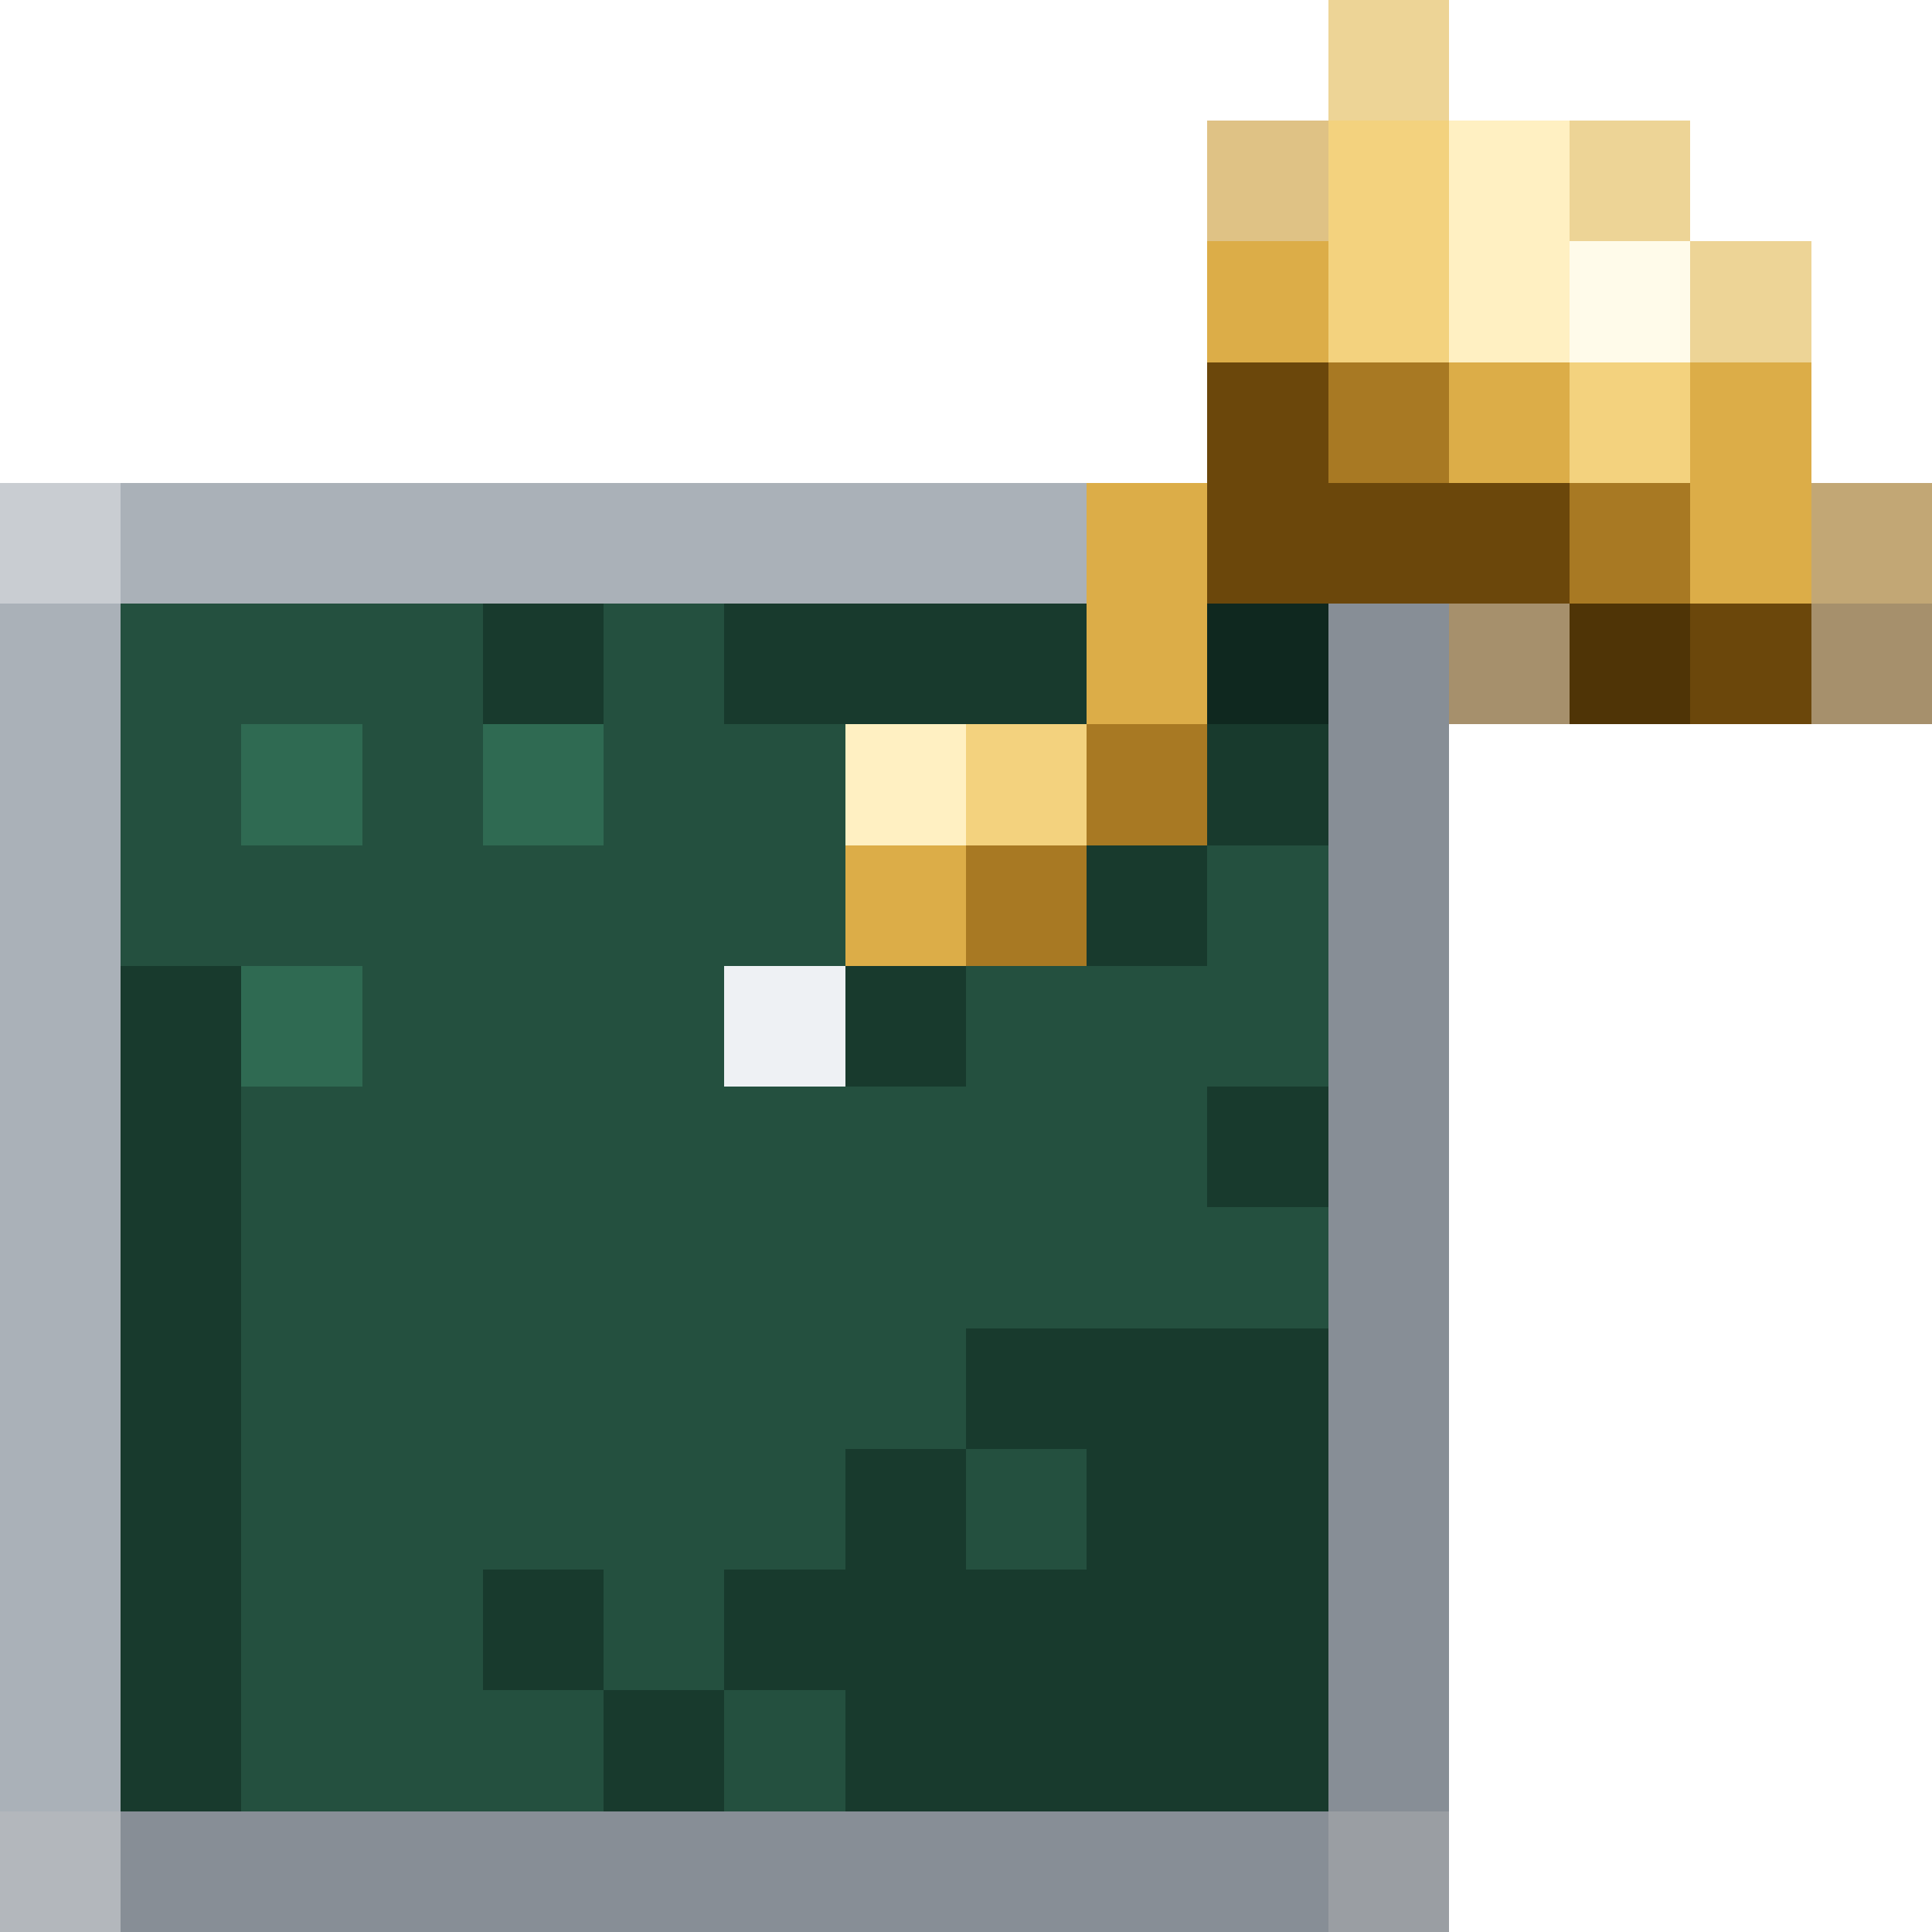
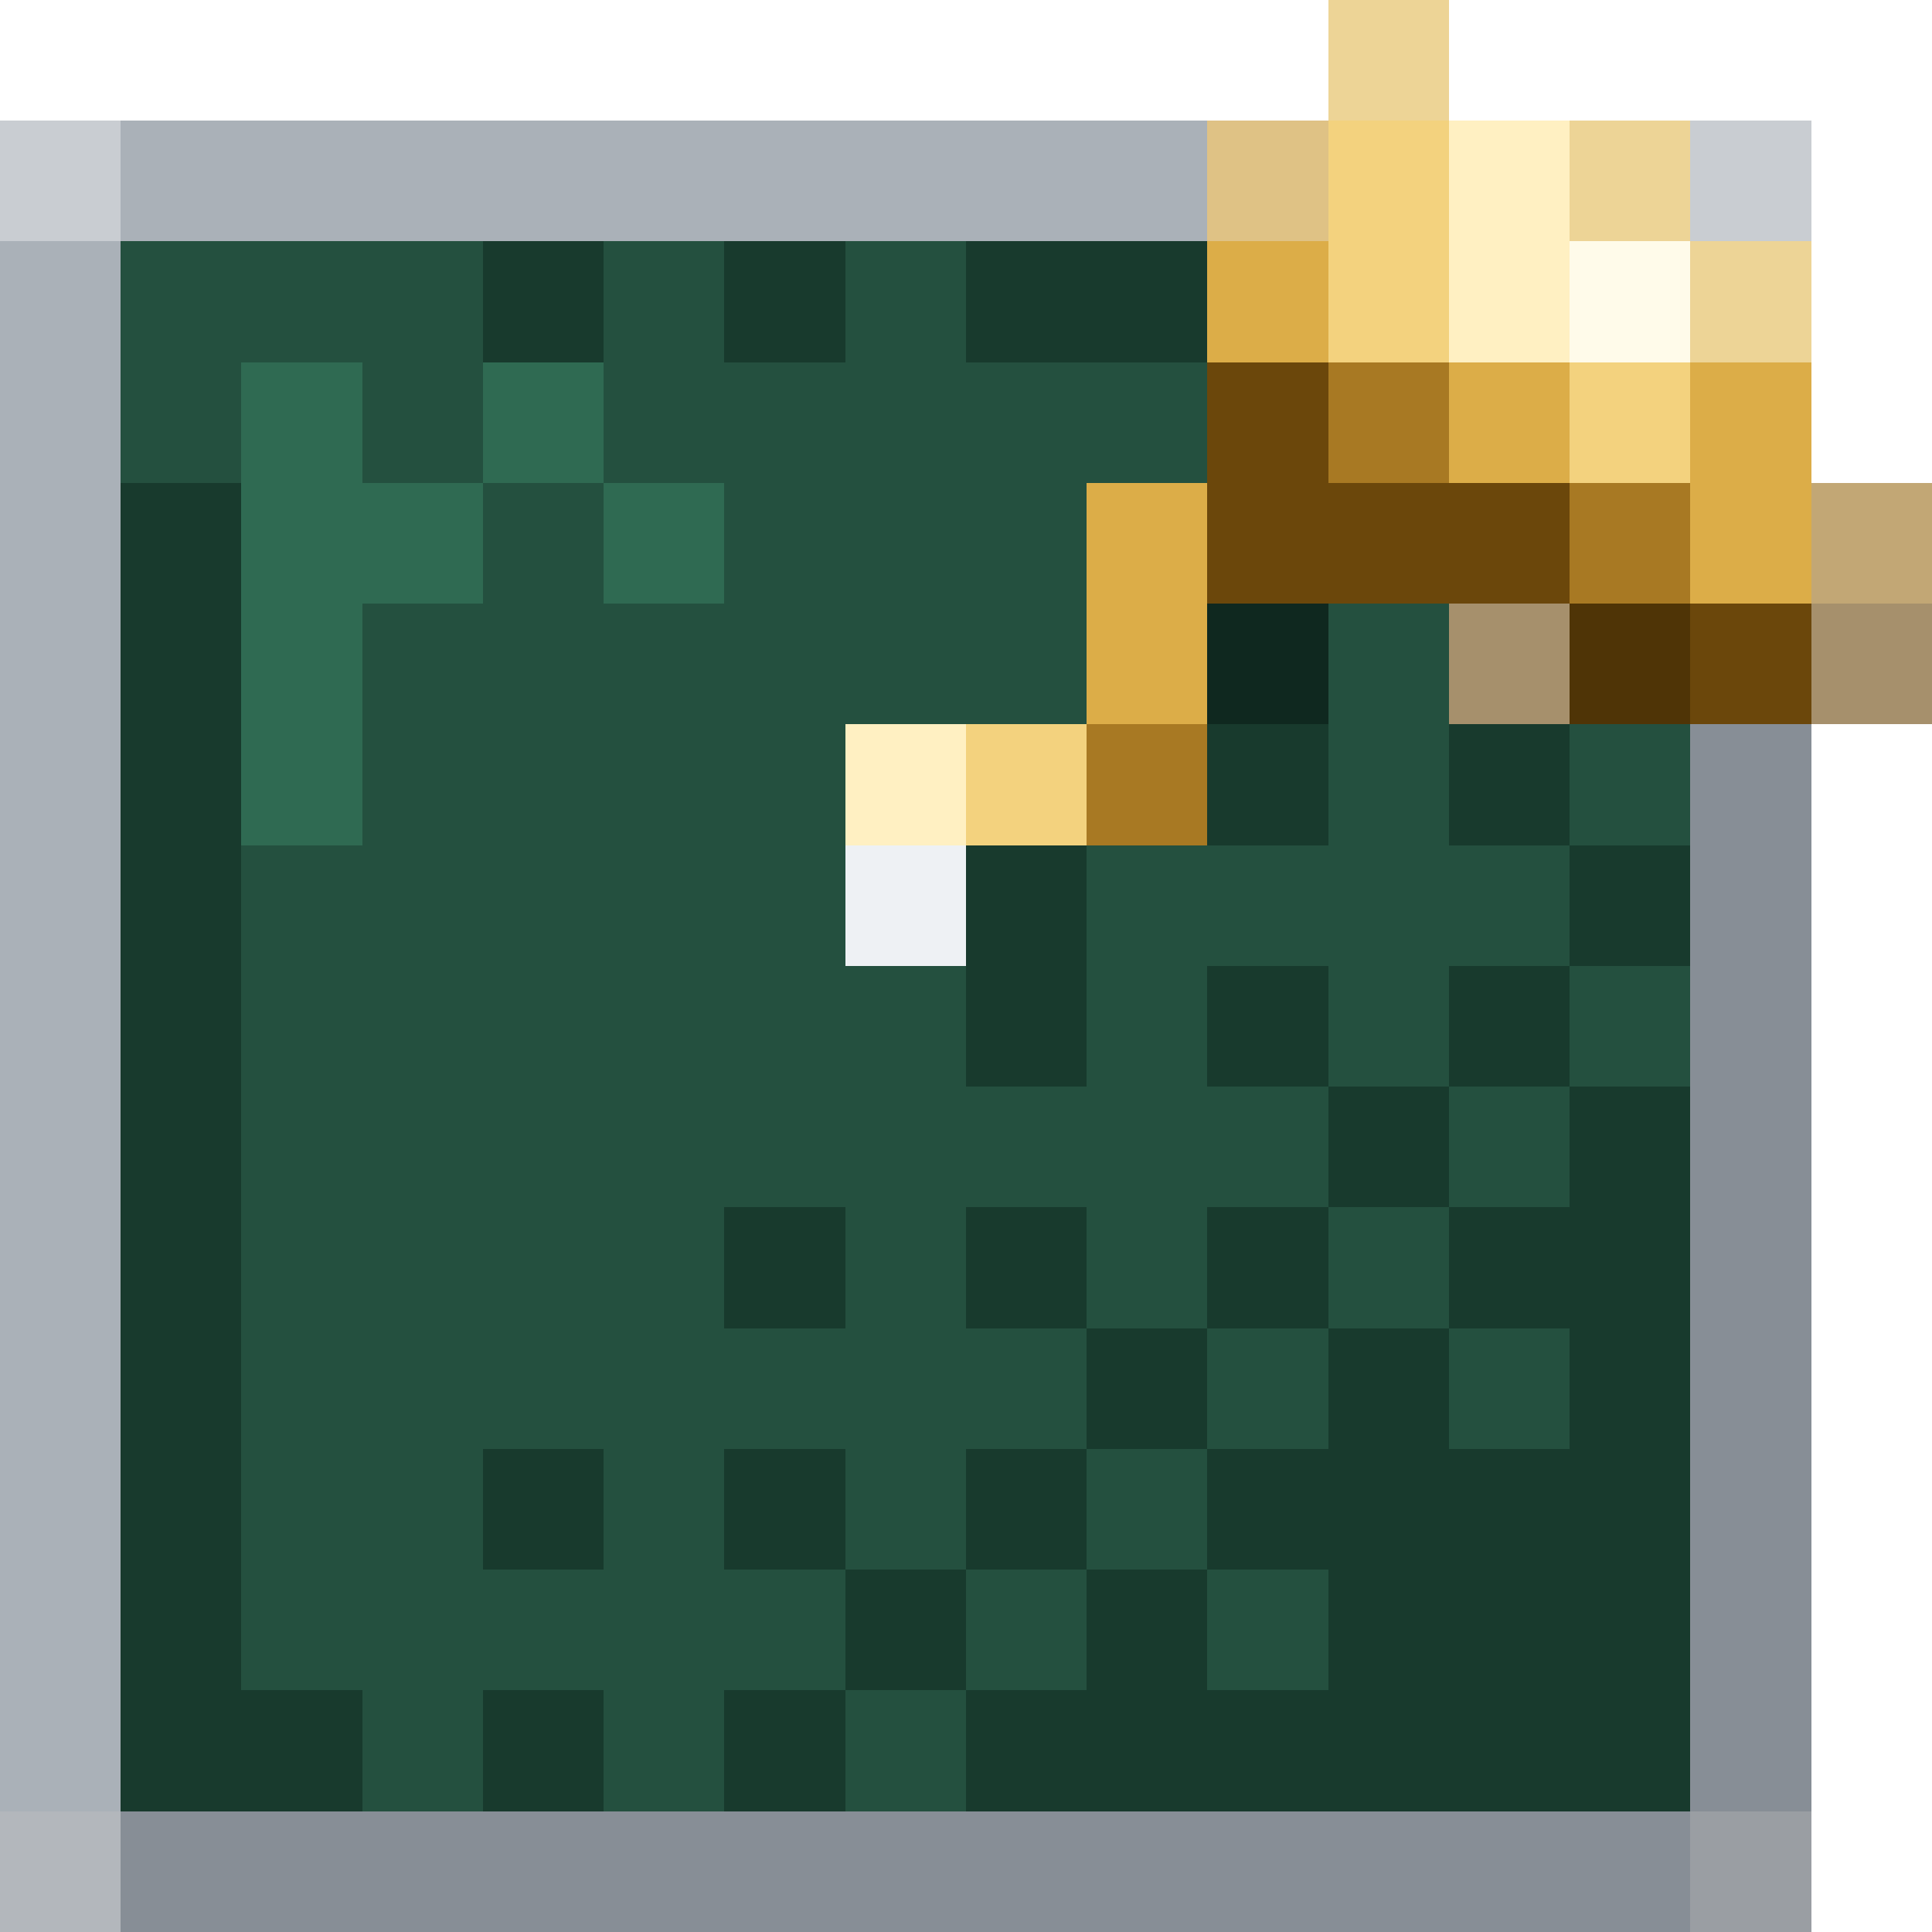
<svg xmlns="http://www.w3.org/2000/svg" viewBox="0 0 16 16" width="16" height="16" shape-rendering="crispEdges">
  <rect x="11" y="0" width="1" height="1" fill="#e3bd5f" fill-opacity="0.65" />
+   <rect x="0" y="1" width="1" height="1" fill="#aab1b8" fill-opacity="0.63" />
+   <rect x="1" y="1" width="9" height="1" fill="#aab1b8" />
  <rect x="10" y="1" width="1" height="1" fill="#c99a35" fill-opacity="0.60" />
  <rect x="11" y="1" width="1" height="1" fill="#f3d27e" />
  <rect x="12" y="1" width="1" height="1" fill="#fff0c2" />
  <rect x="13" y="1" width="1" height="1" fill="#e3bd5f" fill-opacity="0.65" />
+   <rect x="14" y="1" width="1" height="1" fill="#aab1b8" fill-opacity="0.63" />
+   <rect x="0" y="2" width="1" height="1" fill="#aab1b8" />
+   <rect x="1" y="2" width="3" height="1" fill="#24503f" />
+   <rect x="4" y="2" width="1" height="1" fill="#183a2d" />
+   <rect x="5" y="2" width="1" height="1" fill="#24503f" />
+   <rect x="6" y="2" width="1" height="1" fill="#183a2d" />
+   <rect x="7" y="2" width="1" height="1" fill="#24503f" />
+   <rect x="8" y="2" width="2" height="1" fill="#183a2d" />
  <rect x="10" y="2" width="1" height="1" fill="#dcad48" />
  <rect x="11" y="2" width="1" height="1" fill="#f3d27e" />
  <rect x="12" y="2" width="1" height="1" fill="#fff0c2" />
  <rect x="13" y="2" width="1" height="1" fill="#fffbea" />
  <rect x="14" y="2" width="1" height="1" fill="#e3bd5f" fill-opacity="0.65" />
+   <rect x="0" y="3" width="1" height="1" fill="#aab1b8" />
+   <rect x="1" y="3" width="1" height="1" fill="#24503f" />
+   <rect x="2" y="3" width="1" height="1" fill="#2f6a52" />
+   <rect x="3" y="3" width="1" height="1" fill="#24503f" />
+   <rect x="4" y="3" width="1" height="1" fill="#2f6a52" />
+   <rect x="5" y="3" width="5" height="1" fill="#24503f" />
  <rect x="10" y="3" width="1" height="1" fill="#6b470b" />
  <rect x="11" y="3" width="1" height="1" fill="#a87923" />
  <rect x="12" y="3" width="1" height="1" fill="#dcad48" />
  <rect x="13" y="3" width="1" height="1" fill="#f3d27e" />
  <rect x="14" y="3" width="1" height="1" fill="#dcad48" />
-   <rect x="0" y="4" width="1" height="1" fill="#aab1b8" fill-opacity="0.63" />
-   <rect x="1" y="4" width="8" height="1" fill="#aab1b8" />
+   <rect x="0" y="4" width="1" height="1" fill="#aab1b8" />
+   <rect x="1" y="4" width="1" height="1" fill="#183a2d" />
+   <rect x="2" y="4" width="2" height="1" fill="#2f6a52" />
+   <rect x="4" y="4" width="1" height="1" fill="#24503f" />
+   <rect x="5" y="4" width="1" height="1" fill="#2f6a52" />
+   <rect x="6" y="4" width="3" height="1" fill="#24503f" />
  <rect x="9" y="4" width="1" height="1" fill="#dcad48" />
  <rect x="10" y="4" width="3" height="1" fill="#6b470b" />
  <rect x="13" y="4" width="1" height="1" fill="#a87923" />
  <rect x="14" y="4" width="1" height="1" fill="#dcad48" />
  <rect x="15" y="4" width="1" height="1" fill="#9a6c1a" fill-opacity="0.60" />
  <rect x="0" y="5" width="1" height="1" fill="#aab1b8" />
-   <rect x="1" y="5" width="3" height="1" fill="#24503f" />
-   <rect x="4" y="5" width="1" height="1" fill="#183a2d" />
-   <rect x="5" y="5" width="1" height="1" fill="#24503f" />
-   <rect x="6" y="5" width="3" height="1" fill="#183a2d" />
+   <rect x="1" y="5" width="1" height="1" fill="#183a2d" />
+   <rect x="2" y="5" width="1" height="1" fill="#2f6a52" />
+   <rect x="3" y="5" width="6" height="1" fill="#24503f" />
  <rect x="9" y="5" width="1" height="1" fill="#dcad48" />
  <rect x="10" y="5" width="1" height="1" fill="#0f281f" />
-   <rect x="11" y="5" width="1" height="1" fill="#878e96" />
+   <rect x="11" y="5" width="1" height="1" fill="#24503f" />
  <rect x="12" y="5" width="1" height="1" fill="#6b470b" fill-opacity="0.60" />
  <rect x="13" y="5" width="1" height="1" fill="#4f3406" />
  <rect x="14" y="5" width="1" height="1" fill="#6b470b" />
  <rect x="15" y="5" width="1" height="1" fill="#6b470b" fill-opacity="0.60" />
  <rect x="0" y="6" width="1" height="1" fill="#aab1b8" />
-   <rect x="1" y="6" width="1" height="1" fill="#24503f" />
+   <rect x="1" y="6" width="1" height="1" fill="#183a2d" />
  <rect x="2" y="6" width="1" height="1" fill="#2f6a52" />
-   <rect x="3" y="6" width="1" height="1" fill="#24503f" />
-   <rect x="4" y="6" width="1" height="1" fill="#2f6a52" />
-   <rect x="5" y="6" width="2" height="1" fill="#24503f" />
+   <rect x="3" y="6" width="4" height="1" fill="#24503f" />
  <rect x="7" y="6" width="1" height="1" fill="#fff0c2" />
  <rect x="8" y="6" width="1" height="1" fill="#f3d27e" />
  <rect x="9" y="6" width="1" height="1" fill="#a87923" />
  <rect x="10" y="6" width="1" height="1" fill="#183a2d" />
-   <rect x="11" y="6" width="1" height="1" fill="#878e96" />
+   <rect x="11" y="6" width="1" height="1" fill="#24503f" />
+   <rect x="12" y="6" width="1" height="1" fill="#183a2d" />
+   <rect x="13" y="6" width="1" height="1" fill="#24503f" />
+   <rect x="14" y="6" width="1" height="1" fill="#878e96" />
  <rect x="0" y="7" width="1" height="1" fill="#aab1b8" />
-   <rect x="1" y="7" width="6" height="1" fill="#24503f" />
-   <rect x="7" y="7" width="1" height="1" fill="#dcad48" />
-   <rect x="8" y="7" width="1" height="1" fill="#a87923" />
-   <rect x="9" y="7" width="1" height="1" fill="#183a2d" />
-   <rect x="10" y="7" width="1" height="1" fill="#24503f" />
-   <rect x="11" y="7" width="1" height="1" fill="#878e96" />
+   <rect x="1" y="7" width="1" height="1" fill="#183a2d" />
+   <rect x="2" y="7" width="5" height="1" fill="#24503f" />
+   <rect x="7" y="7" width="1" height="1" fill="#eef1f4" />
+   <rect x="8" y="7" width="1" height="1" fill="#183a2d" />
+   <rect x="9" y="7" width="4" height="1" fill="#24503f" />
+   <rect x="13" y="7" width="1" height="1" fill="#183a2d" />
+   <rect x="14" y="7" width="1" height="1" fill="#878e96" />
  <rect x="0" y="8" width="1" height="1" fill="#aab1b8" />
  <rect x="1" y="8" width="1" height="1" fill="#183a2d" />
-   <rect x="2" y="8" width="1" height="1" fill="#2f6a52" />
-   <rect x="3" y="8" width="3" height="1" fill="#24503f" />
-   <rect x="6" y="8" width="1" height="1" fill="#eef1f4" />
-   <rect x="7" y="8" width="1" height="1" fill="#183a2d" />
-   <rect x="8" y="8" width="3" height="1" fill="#24503f" />
-   <rect x="11" y="8" width="1" height="1" fill="#878e96" />
+   <rect x="2" y="8" width="6" height="1" fill="#24503f" />
+   <rect x="8" y="8" width="1" height="1" fill="#183a2d" />
+   <rect x="9" y="8" width="1" height="1" fill="#24503f" />
+   <rect x="10" y="8" width="1" height="1" fill="#183a2d" />
+   <rect x="11" y="8" width="1" height="1" fill="#24503f" />
+   <rect x="12" y="8" width="1" height="1" fill="#183a2d" />
+   <rect x="13" y="8" width="1" height="1" fill="#24503f" />
+   <rect x="14" y="8" width="1" height="1" fill="#878e96" />
  <rect x="0" y="9" width="1" height="1" fill="#aab1b8" />
  <rect x="1" y="9" width="1" height="1" fill="#183a2d" />
-   <rect x="2" y="9" width="8" height="1" fill="#24503f" />
-   <rect x="10" y="9" width="1" height="1" fill="#183a2d" />
-   <rect x="11" y="9" width="1" height="1" fill="#878e96" />
+   <rect x="2" y="9" width="9" height="1" fill="#24503f" />
+   <rect x="11" y="9" width="1" height="1" fill="#183a2d" />
+   <rect x="12" y="9" width="1" height="1" fill="#24503f" />
+   <rect x="13" y="9" width="1" height="1" fill="#183a2d" />
+   <rect x="14" y="9" width="1" height="1" fill="#878e96" />
  <rect x="0" y="10" width="1" height="1" fill="#aab1b8" />
  <rect x="1" y="10" width="1" height="1" fill="#183a2d" />
-   <rect x="2" y="10" width="9" height="1" fill="#24503f" />
-   <rect x="11" y="10" width="1" height="1" fill="#878e96" />
+   <rect x="2" y="10" width="4" height="1" fill="#24503f" />
+   <rect x="6" y="10" width="1" height="1" fill="#183a2d" />
+   <rect x="7" y="10" width="1" height="1" fill="#24503f" />
+   <rect x="8" y="10" width="1" height="1" fill="#183a2d" />
+   <rect x="9" y="10" width="1" height="1" fill="#24503f" />
+   <rect x="10" y="10" width="1" height="1" fill="#183a2d" />
+   <rect x="11" y="10" width="1" height="1" fill="#24503f" />
+   <rect x="12" y="10" width="2" height="1" fill="#183a2d" />
+   <rect x="14" y="10" width="1" height="1" fill="#878e96" />
  <rect x="0" y="11" width="1" height="1" fill="#aab1b8" />
  <rect x="1" y="11" width="1" height="1" fill="#183a2d" />
-   <rect x="2" y="11" width="6" height="1" fill="#24503f" />
-   <rect x="8" y="11" width="3" height="1" fill="#183a2d" />
-   <rect x="11" y="11" width="1" height="1" fill="#878e96" />
+   <rect x="2" y="11" width="7" height="1" fill="#24503f" />
+   <rect x="9" y="11" width="1" height="1" fill="#183a2d" />
+   <rect x="10" y="11" width="1" height="1" fill="#24503f" />
+   <rect x="11" y="11" width="1" height="1" fill="#183a2d" />
+   <rect x="12" y="11" width="1" height="1" fill="#24503f" />
+   <rect x="13" y="11" width="1" height="1" fill="#183a2d" />
+   <rect x="14" y="11" width="1" height="1" fill="#878e96" />
  <rect x="0" y="12" width="1" height="1" fill="#aab1b8" />
  <rect x="1" y="12" width="1" height="1" fill="#183a2d" />
-   <rect x="2" y="12" width="5" height="1" fill="#24503f" />
-   <rect x="7" y="12" width="1" height="1" fill="#183a2d" />
-   <rect x="8" y="12" width="1" height="1" fill="#24503f" />
-   <rect x="9" y="12" width="2" height="1" fill="#183a2d" />
-   <rect x="11" y="12" width="1" height="1" fill="#878e96" />
+   <rect x="2" y="12" width="2" height="1" fill="#24503f" />
+   <rect x="4" y="12" width="1" height="1" fill="#183a2d" />
+   <rect x="5" y="12" width="1" height="1" fill="#24503f" />
+   <rect x="6" y="12" width="1" height="1" fill="#183a2d" />
+   <rect x="7" y="12" width="1" height="1" fill="#24503f" />
+   <rect x="8" y="12" width="1" height="1" fill="#183a2d" />
+   <rect x="9" y="12" width="1" height="1" fill="#24503f" />
+   <rect x="10" y="12" width="4" height="1" fill="#183a2d" />
+   <rect x="14" y="12" width="1" height="1" fill="#878e96" />
  <rect x="0" y="13" width="1" height="1" fill="#aab1b8" />
  <rect x="1" y="13" width="1" height="1" fill="#183a2d" />
-   <rect x="2" y="13" width="2" height="1" fill="#24503f" />
-   <rect x="4" y="13" width="1" height="1" fill="#183a2d" />
-   <rect x="5" y="13" width="1" height="1" fill="#24503f" />
-   <rect x="6" y="13" width="5" height="1" fill="#183a2d" />
-   <rect x="11" y="13" width="1" height="1" fill="#878e96" />
+   <rect x="2" y="13" width="5" height="1" fill="#24503f" />
+   <rect x="7" y="13" width="1" height="1" fill="#183a2d" />
+   <rect x="8" y="13" width="1" height="1" fill="#24503f" />
+   <rect x="9" y="13" width="1" height="1" fill="#183a2d" />
+   <rect x="10" y="13" width="1" height="1" fill="#24503f" />
+   <rect x="11" y="13" width="3" height="1" fill="#183a2d" />
+   <rect x="14" y="13" width="1" height="1" fill="#878e96" />
  <rect x="0" y="14" width="1" height="1" fill="#aab1b8" />
-   <rect x="1" y="14" width="1" height="1" fill="#183a2d" />
-   <rect x="2" y="14" width="3" height="1" fill="#24503f" />
-   <rect x="5" y="14" width="1" height="1" fill="#183a2d" />
-   <rect x="6" y="14" width="1" height="1" fill="#24503f" />
-   <rect x="7" y="14" width="4" height="1" fill="#183a2d" />
-   <rect x="11" y="14" width="1" height="1" fill="#878e96" />
+   <rect x="1" y="14" width="2" height="1" fill="#183a2d" />
+   <rect x="3" y="14" width="1" height="1" fill="#24503f" />
+   <rect x="4" y="14" width="1" height="1" fill="#183a2d" />
+   <rect x="5" y="14" width="1" height="1" fill="#24503f" />
+   <rect x="6" y="14" width="1" height="1" fill="#183a2d" />
+   <rect x="7" y="14" width="1" height="1" fill="#24503f" />
+   <rect x="8" y="14" width="6" height="1" fill="#183a2d" />
+   <rect x="14" y="14" width="1" height="1" fill="#878e96" />
  <rect x="0" y="15" width="1" height="1" fill="#878e96" fill-opacity="0.63" />
-   <rect x="1" y="15" width="10" height="1" fill="#878e96" />
-   <rect x="11" y="15" width="1" height="1" fill="#5f666e" fill-opacity="0.63" />
+   <rect x="1" y="15" width="13" height="1" fill="#878e96" />
+   <rect x="14" y="15" width="1" height="1" fill="#5f666e" fill-opacity="0.63" />
</svg>
